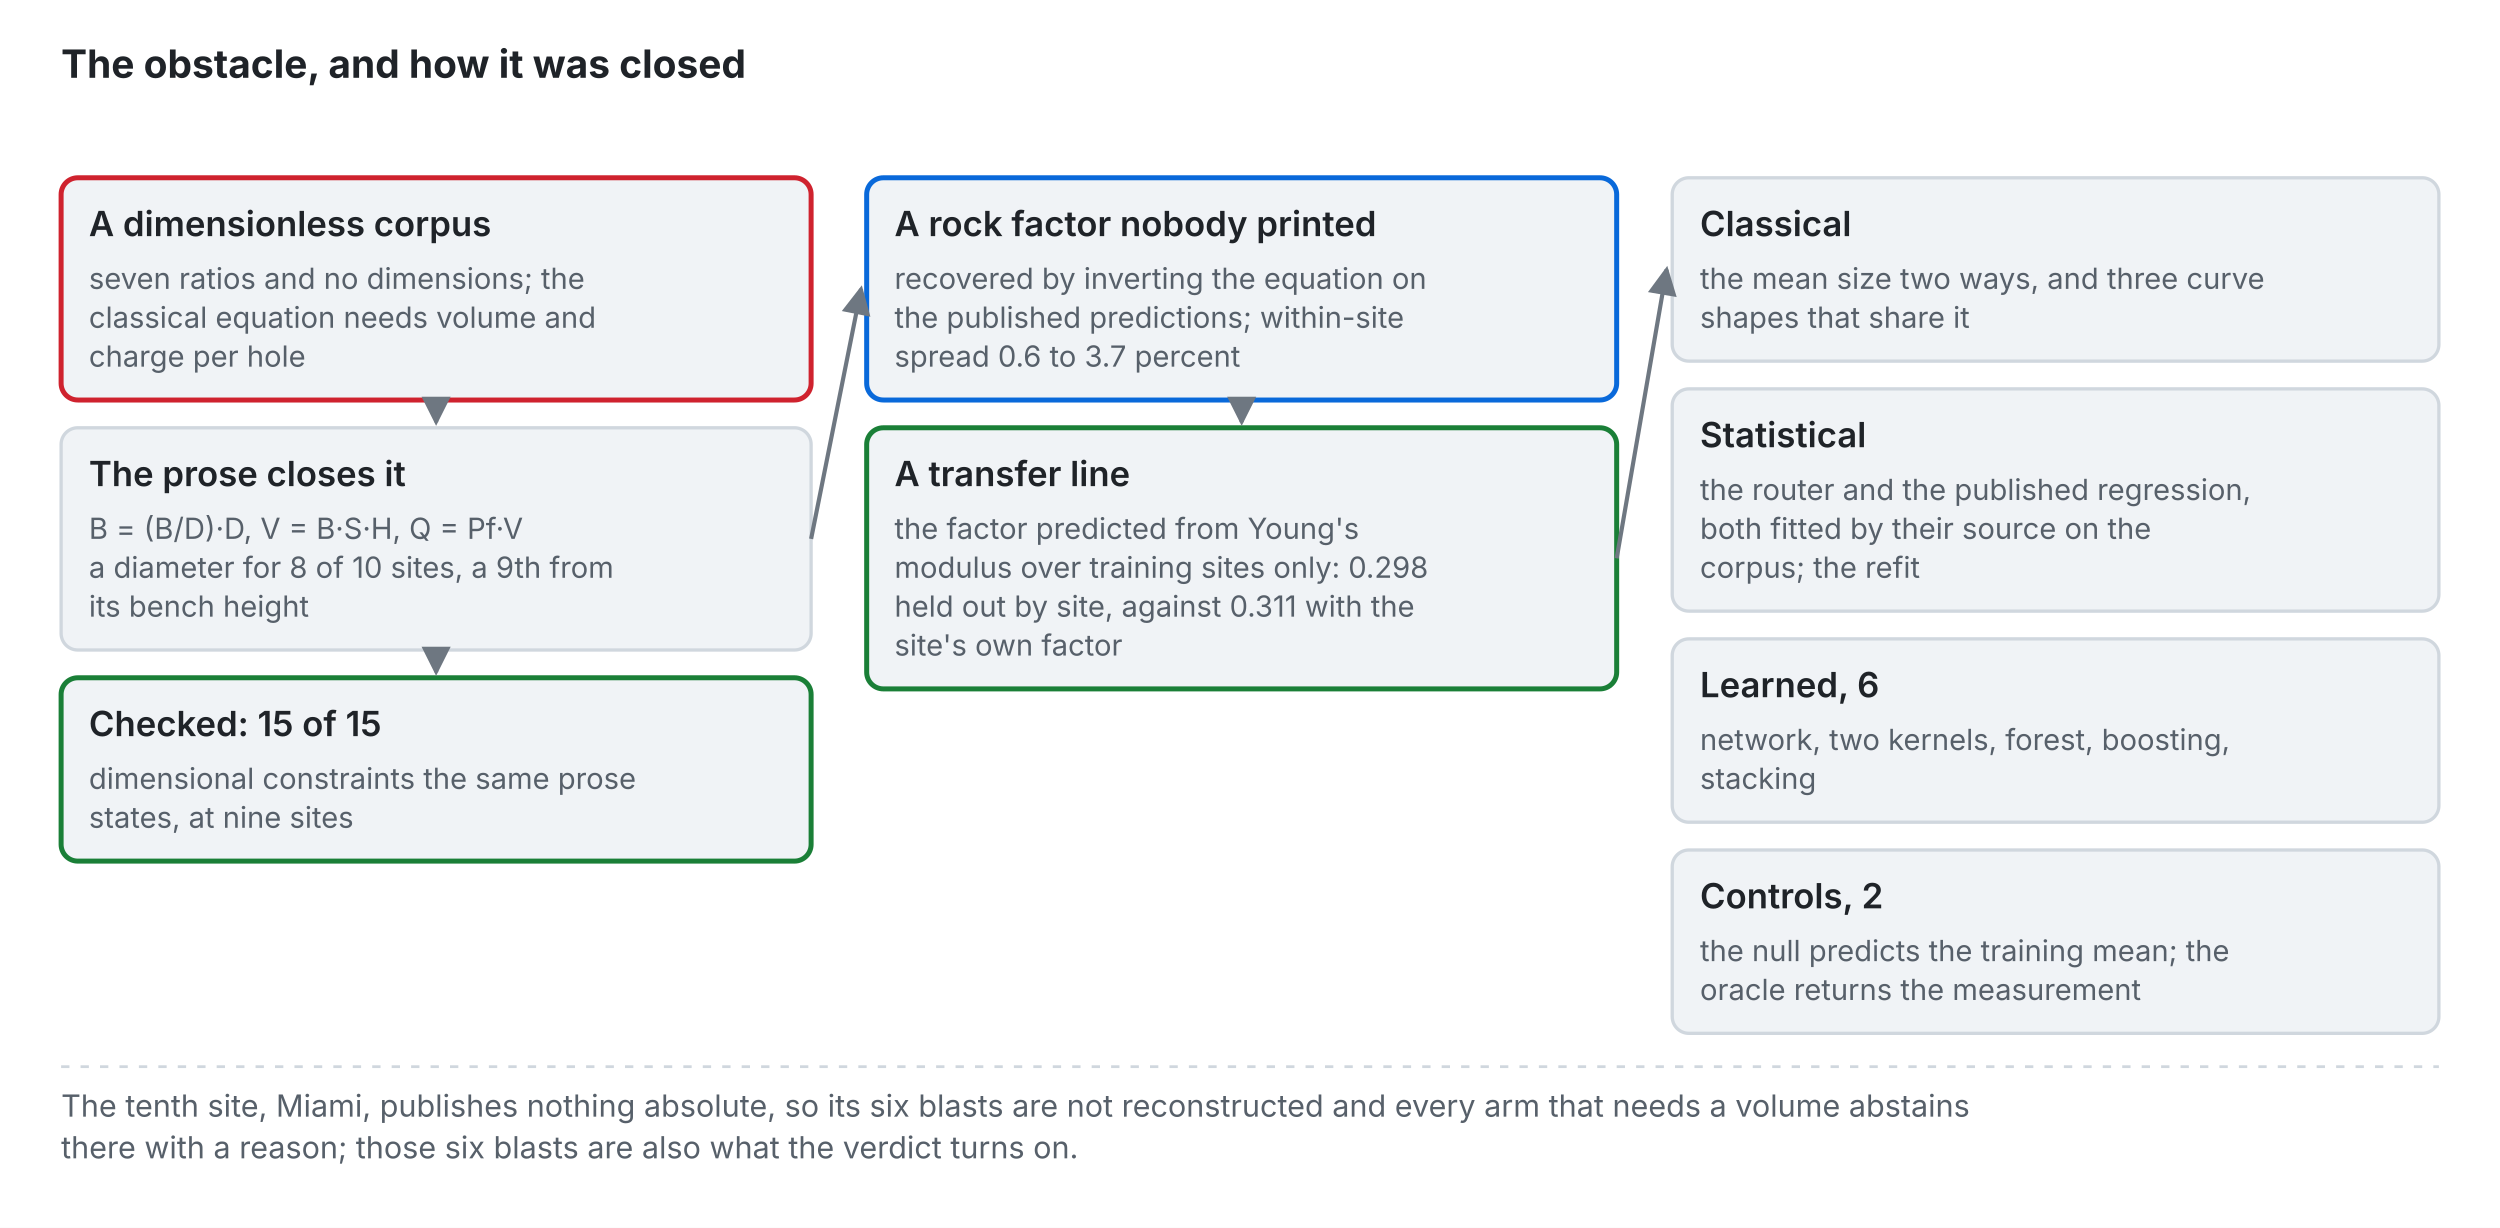
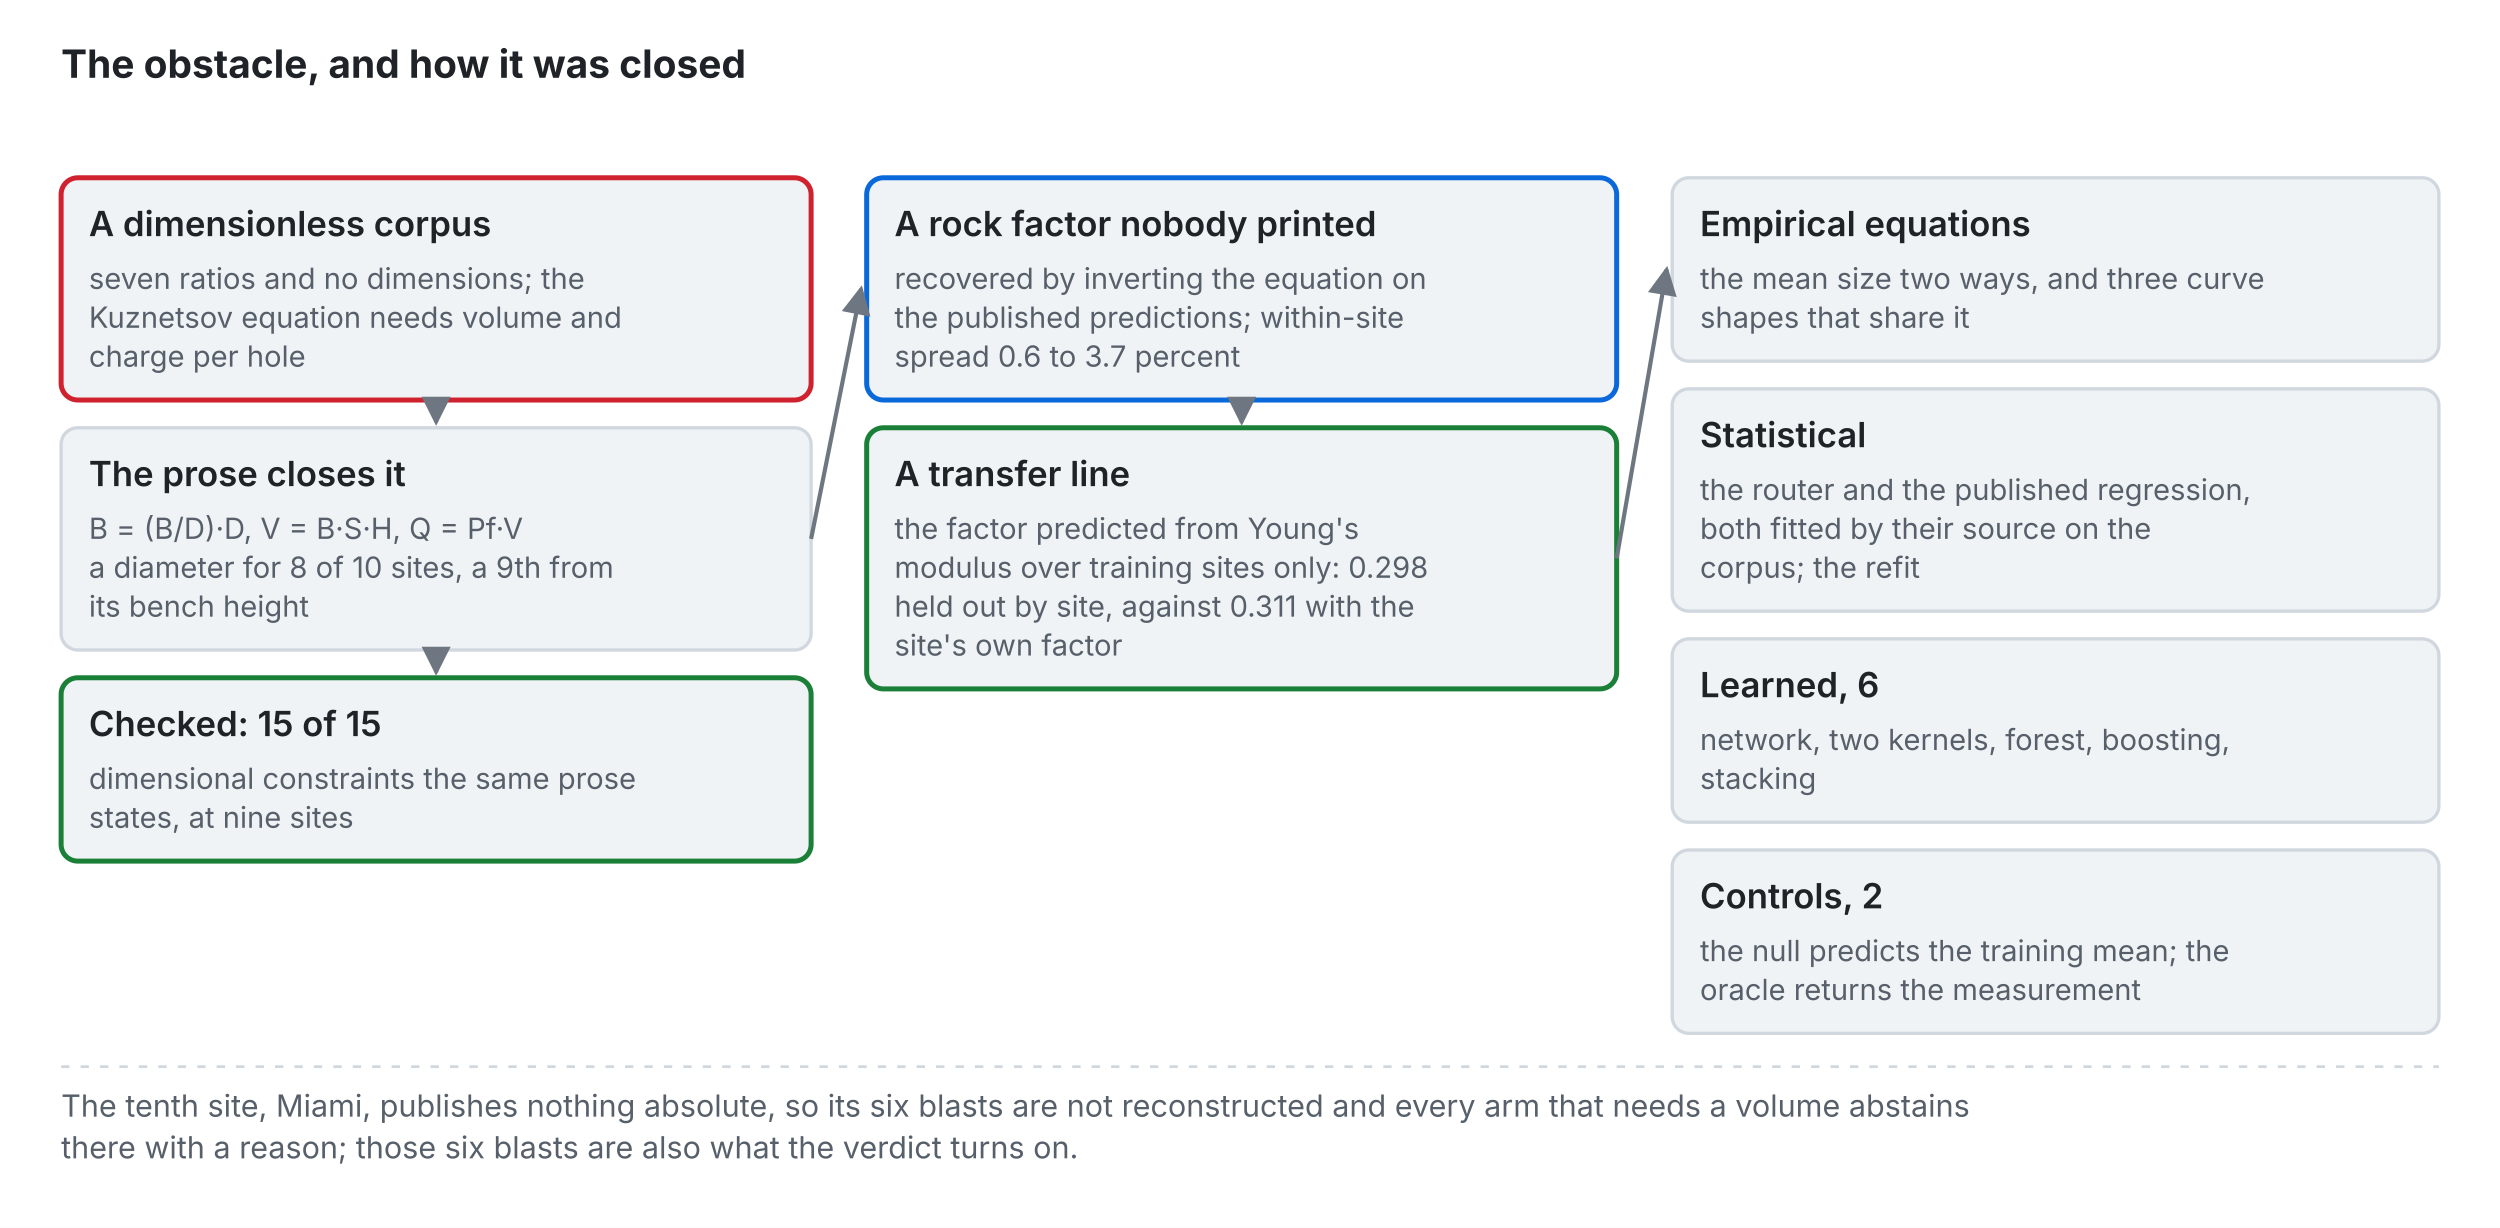
<svg xmlns="http://www.w3.org/2000/svg" viewBox="0 0 900 442" width="900" class="arch-svg" role="img" aria-label="The science flow">
  <style>
    .arch-svg text { font-family: Inter, "Segoe UI", Helvetica, Arial, sans-serif; }
    .arch-svg .bx { fill: #f0f3f6; stroke: #d0d7de; stroke-width: 1.2; }
    .arch-svg .bx-accent { stroke: #0969da; stroke-width: 1.8; }
    .arch-svg .bx-good { stroke: #1a7f37; stroke-width: 1.8; }
    .arch-svg .bx-bad { stroke: #cf222e; stroke-width: 1.8; }
    .arch-svg .bx-warn { stroke: #9a6700; stroke-width: 1.8; }
    .arch-svg .ttl { fill: #1f2328; font-size: 14px; font-weight: 700; }
    .arch-svg .hd { fill: #1f2328; font-size: 12.5px; font-weight: 600; }
    .arch-svg .mu { fill: #57606a; font-size: 10.5px; }
    .arch-svg .nt { fill: #57606a; font-size: 11px; }
    .arch-svg .band { stroke: #d0d7de; stroke-dasharray: 3 4; }
    .arch-svg .flow { fill: none; stroke: #6e7781; stroke-width: 1.5; }
  </style>
  <defs>
    <marker id="arch-arrow" viewBox="0 0 8 8" refX="7" refY="4" markerWidth="7" markerHeight="7" orient="auto">
      <path d="M0,0 L8,4 L0,8 z" fill="#6e7781" />
    </marker>
  </defs>
  <rect x="0" y="0" width="900" height="442" fill="#ffffff" />
  <text class="ttl" x="22" y="28">The obstacle, and how it was closed</text>
  <rect class="bx bx-bad" x="22.0" y="64.0" width="270.0" height="80.0" rx="6" />
  <text class="hd" x="32.0" y="85.0">A dimensionless corpus</text>
  <text class="mu" x="32.0" y="104.0">seven ratios and no dimensions; the</text>
-   <text class="mu" x="32.0" y="118.0">classical equation needs volume and</text>
+   <text class="mu" x="32.0" y="118.0">Kuznetsov equation needs volume and</text>
  <text class="mu" x="32.0" y="132.0">charge per hole</text>
  <rect class="bx" x="22.0" y="154.0" width="270.0" height="80.0" rx="6" />
  <text class="hd" x="32.0" y="175.0">The prose closes it</text>
  <text class="mu" x="32.0" y="194.0">B = (B/D)·D, V = B·S·H, Q = Pf·V</text>
  <text class="mu" x="32.0" y="208.0">a diameter for 8 of 10 sites, a 9th from</text>
  <text class="mu" x="32.0" y="222.0">its bench height</text>
  <rect class="bx bx-good" x="22.0" y="244.0" width="270.0" height="66.0" rx="6" />
  <text class="hd" x="32.0" y="265.0">Checked: 15 of 15</text>
  <text class="mu" x="32.0" y="284.0">dimensional constraints the same prose</text>
  <text class="mu" x="32.0" y="298.0">states, at nine sites</text>
  <rect class="bx bx-accent" x="312.0" y="64.0" width="270.0" height="80.0" rx="6" />
  <text class="hd" x="322.0" y="85.0">A rock factor nobody printed</text>
  <text class="mu" x="322.0" y="104.0">recovered by inverting the equation on</text>
  <text class="mu" x="322.0" y="118.0">the published predictions; within-site</text>
  <text class="mu" x="322.0" y="132.0">spread 0.6 to 3.7 percent</text>
  <rect class="bx bx-good" x="312.0" y="154.0" width="270.0" height="94.0" rx="6" />
  <text class="hd" x="322.0" y="175.0">A transfer line</text>
  <text class="mu" x="322.0" y="194.0">the factor predicted from Young's</text>
  <text class="mu" x="322.0" y="208.0">modulus over training sites only: 0.298</text>
  <text class="mu" x="322.0" y="222.0">held out by site, against 0.311 with the</text>
  <text class="mu" x="322.0" y="236.0">site's own factor</text>
  <rect class="bx" x="602.0" y="64.0" width="276.0" height="66.0" rx="6" />
-   <text class="hd" x="612.0" y="85.0">Classical</text>
+   <text class="hd" x="612.0" y="85.0">Empirical equations</text>
  <text class="mu" x="612.0" y="104.0">the mean size two ways, and three curve</text>
  <text class="mu" x="612.0" y="118.0">shapes that share it</text>
  <rect class="bx" x="602.0" y="140.0" width="276.0" height="80.0" rx="6" />
  <text class="hd" x="612.0" y="161.0">Statistical</text>
  <text class="mu" x="612.0" y="180.0">the router and the published regression,</text>
  <text class="mu" x="612.0" y="194.0">both fitted by their source on the</text>
  <text class="mu" x="612.0" y="208.0">corpus; the refit</text>
  <rect class="bx" x="602.0" y="230.0" width="276.0" height="66.0" rx="6" />
  <text class="hd" x="612.0" y="251.0">Learned, 6</text>
  <text class="mu" x="612.0" y="270.0">network, two kernels, forest, boosting,</text>
  <text class="mu" x="612.0" y="284.0">stacking</text>
  <rect class="bx" x="602.0" y="306.0" width="276.0" height="66.0" rx="6" />
  <text class="hd" x="612.0" y="327.0">Controls, 2</text>
  <text class="mu" x="612.0" y="346.0">the null predicts the training mean; the</text>
  <text class="mu" x="612.0" y="360.0">oracle returns the measurement</text>
  <line class="flow" x1="157.0" y1="144.0" x2="157.0" y2="152.0" marker-end="url(#arch-arrow)" />
  <line class="flow" x1="157.0" y1="234.0" x2="157.0" y2="242.0" marker-end="url(#arch-arrow)" />
  <line class="flow" x1="292.0" y1="194.0" x2="310.0" y2="104.0" marker-end="url(#arch-arrow)" />
  <line class="flow" x1="447.0" y1="144.0" x2="447.0" y2="152.0" marker-end="url(#arch-arrow)" />
  <line class="flow" x1="582.0" y1="201.0" x2="600.0" y2="97.0" marker-end="url(#arch-arrow)" />
  <line class="band" x1="22" y1="384.0" x2="878" y2="384.0" />
  <text class="nt" x="22" y="402.0">The tenth site, Miami, publishes nothing absolute, so its six blasts are not reconstructed and every arm that needs a volume abstains</text>
  <text class="nt" x="22" y="417.0">there with a reason; those six blasts are also what the verdict turns on.</text>
</svg>
